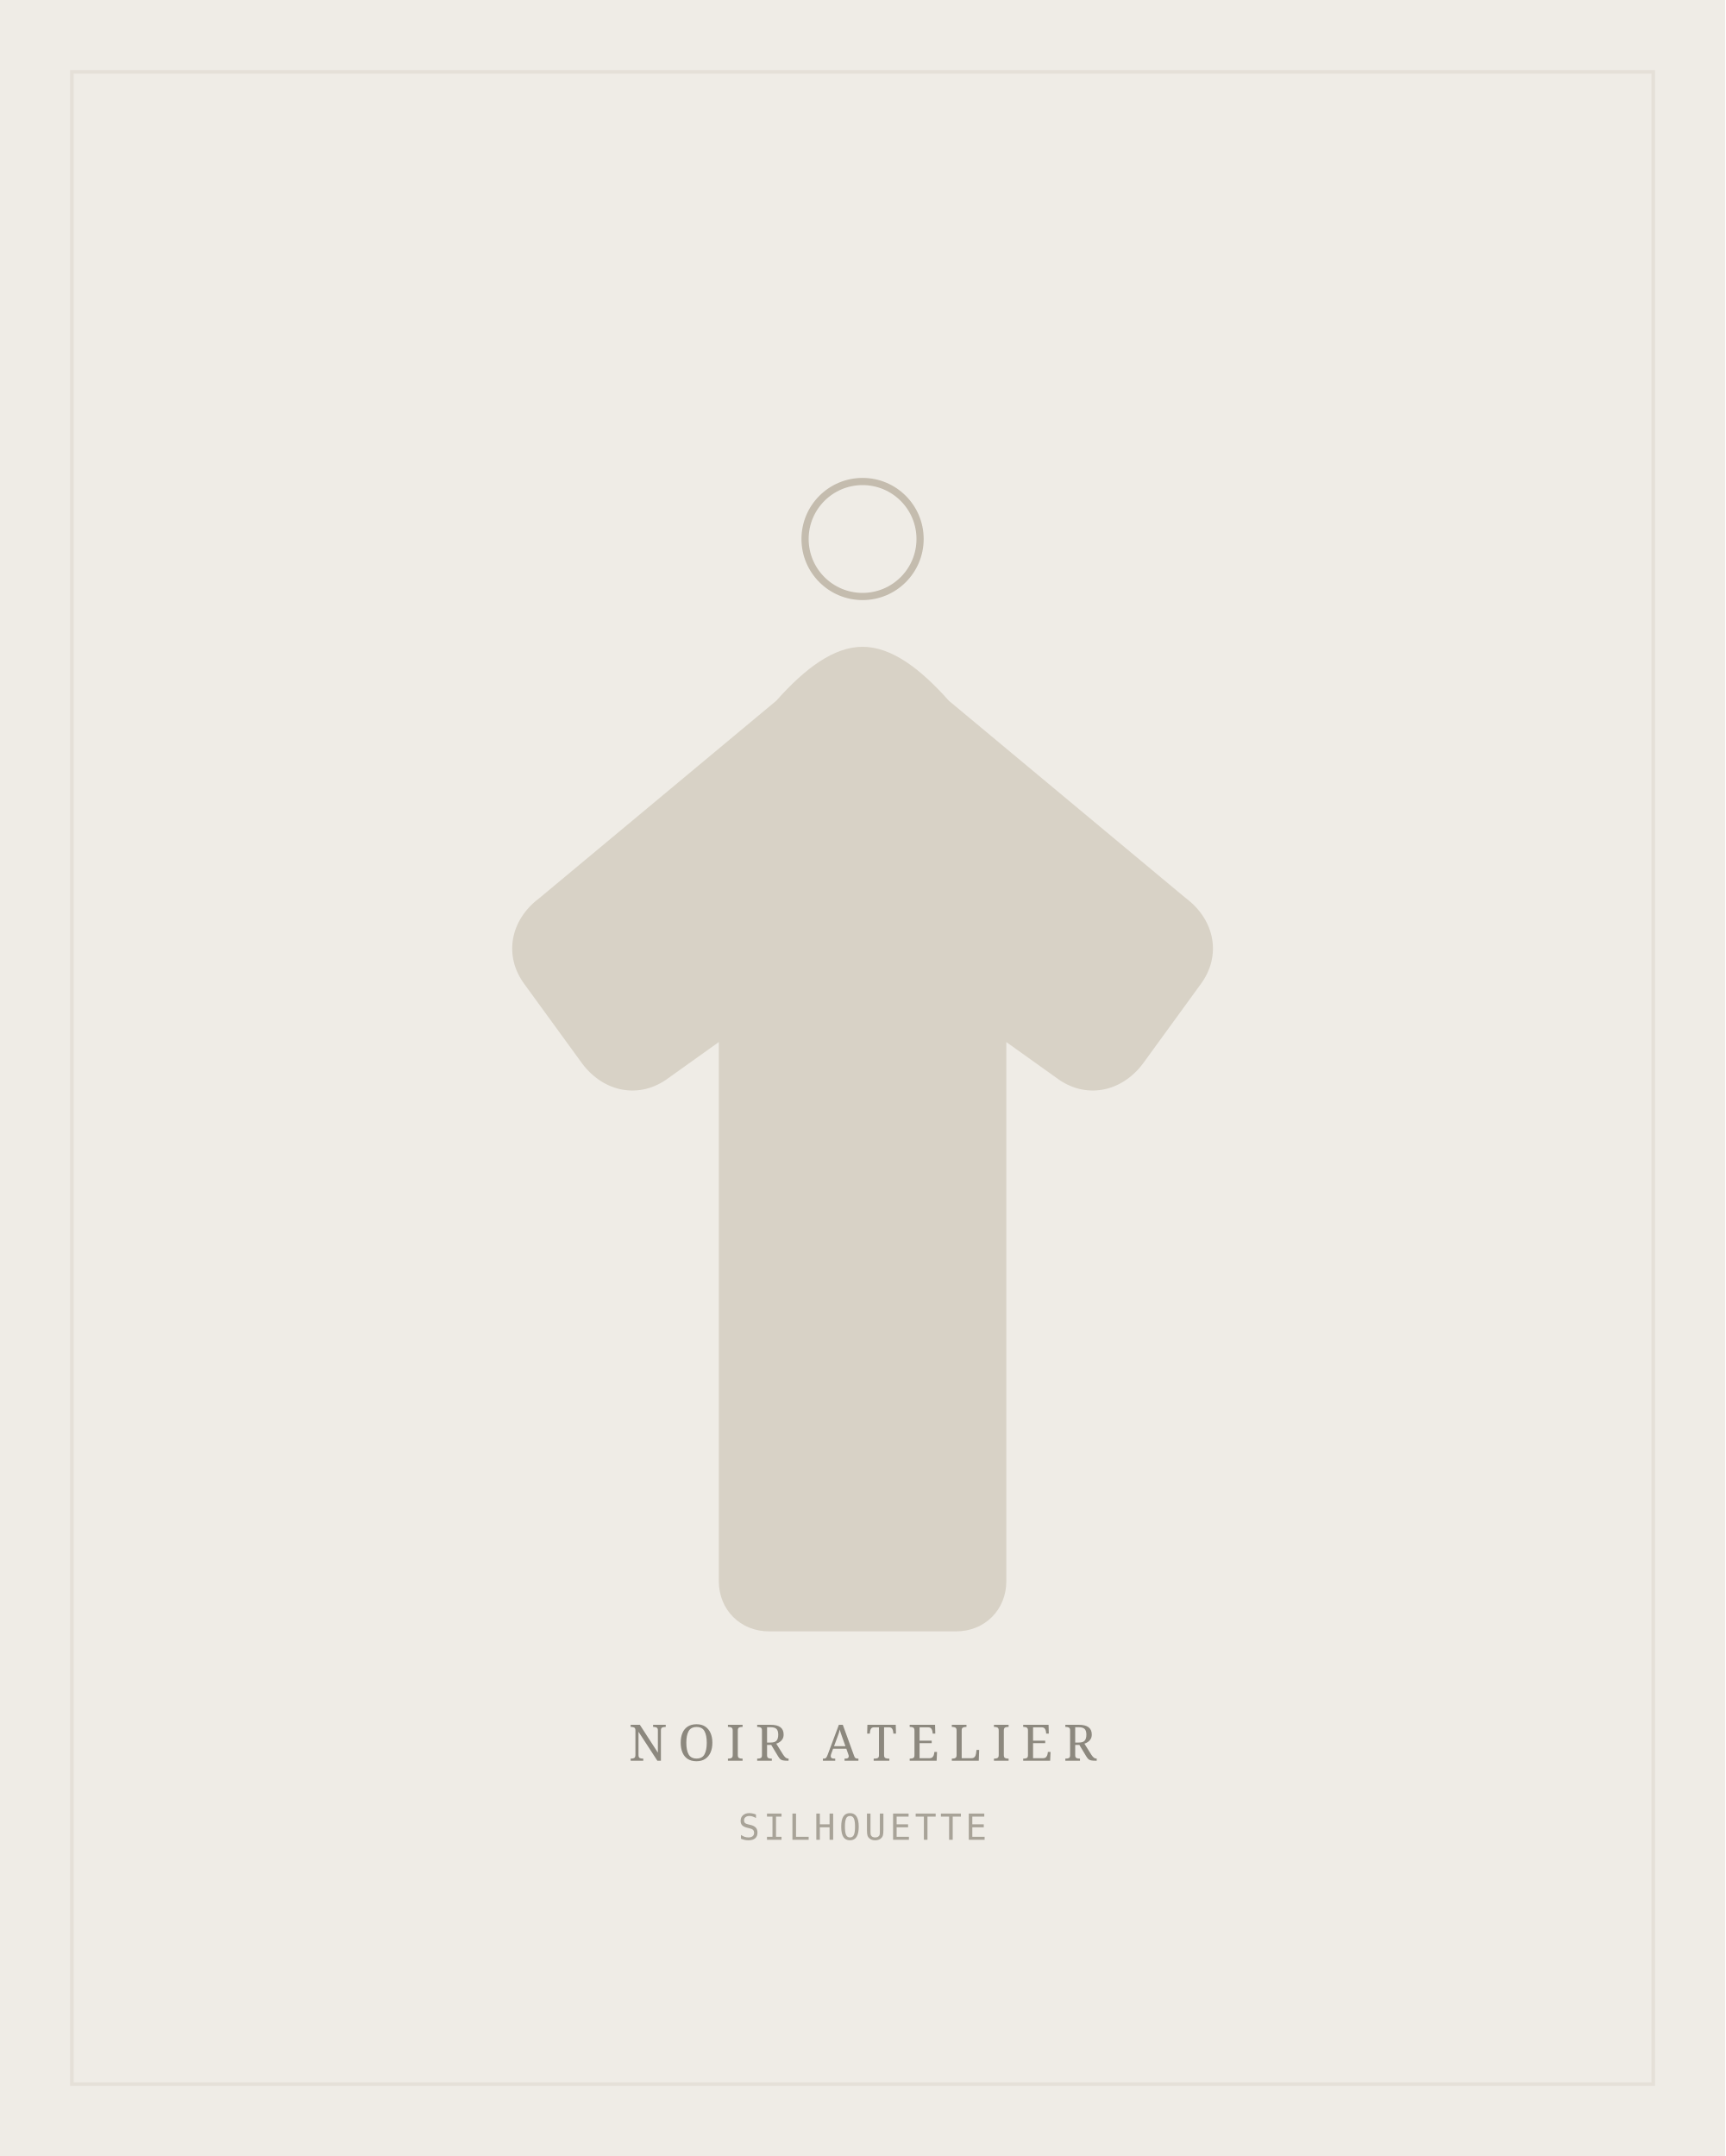
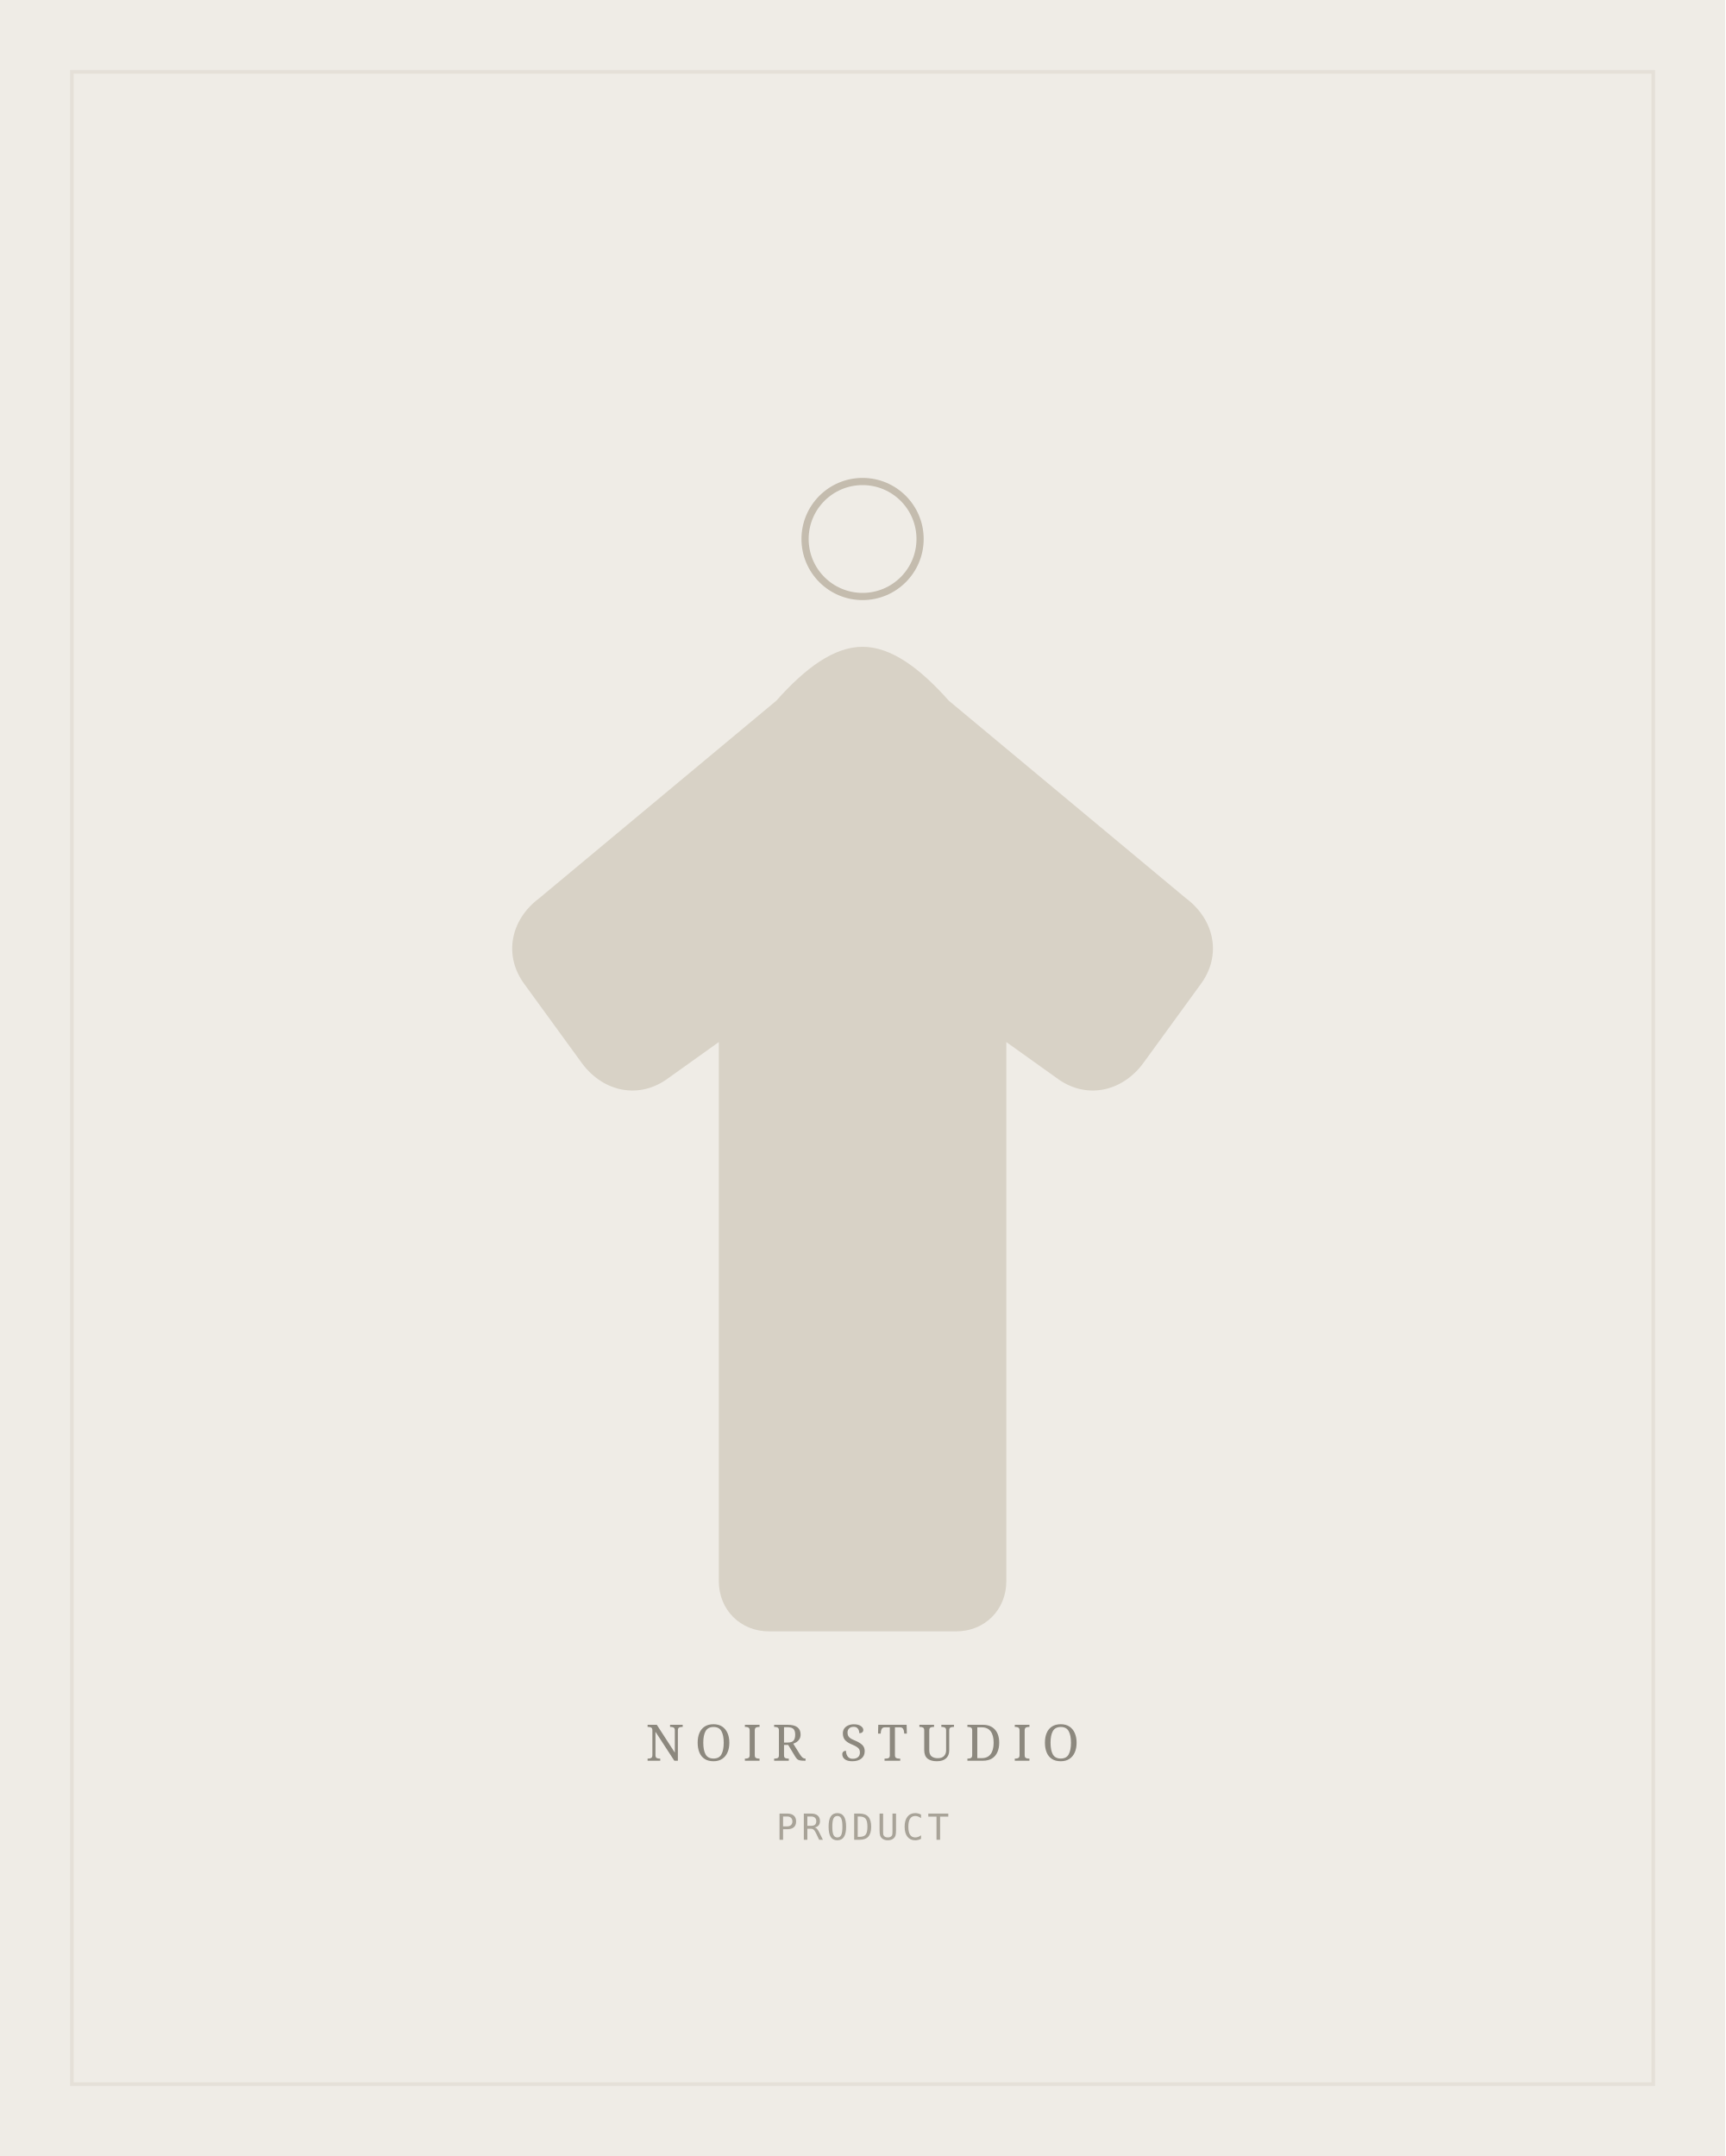
<svg xmlns="http://www.w3.org/2000/svg" width="480" height="600" viewBox="0 0 480 600" fill="none">
  <rect width="480" height="600" fill="#EFECE6" />
  <rect x="20" y="20" width="440" height="560" stroke="#E5E0D8" stroke-width="1" />
  <path d="M240 180C232 180 224 186 216 195L150 250C142 256 140 266 146 274L162 296C168 304 178 306 186 300L200 290V440C200 448 206 454 214 454H266C274 454 280 448 280 440V290L294 300C302 306 312 304 318 296L334 274C340 266 338 256 330 250L264 195C256 186 248 180 240 180Z" fill="#D8D2C6" />
  <circle cx="240" cy="150" r="16" stroke="#C4BCAE" stroke-width="2" />
-   <text x="240" y="490" text-anchor="middle" font-family="serif" font-size="14" fill="#8C887E" letter-spacing="3">NOIR ATELIER</text>
-   <text x="240" y="512" text-anchor="middle" font-family="monospace" font-size="10" fill="#A8A398" letter-spacing="1">SILHOUETTE</text>
+   <text x="240" y="490" text-anchor="middle" font-family="serif" font-size="14" fill="#8C887E" letter-spacing="3">NOIR STUDIO</text>
+   <text x="240" y="512" text-anchor="middle" font-family="monospace" font-size="10" fill="#A8A398" letter-spacing="1">PRODUCT</text>
</svg>
